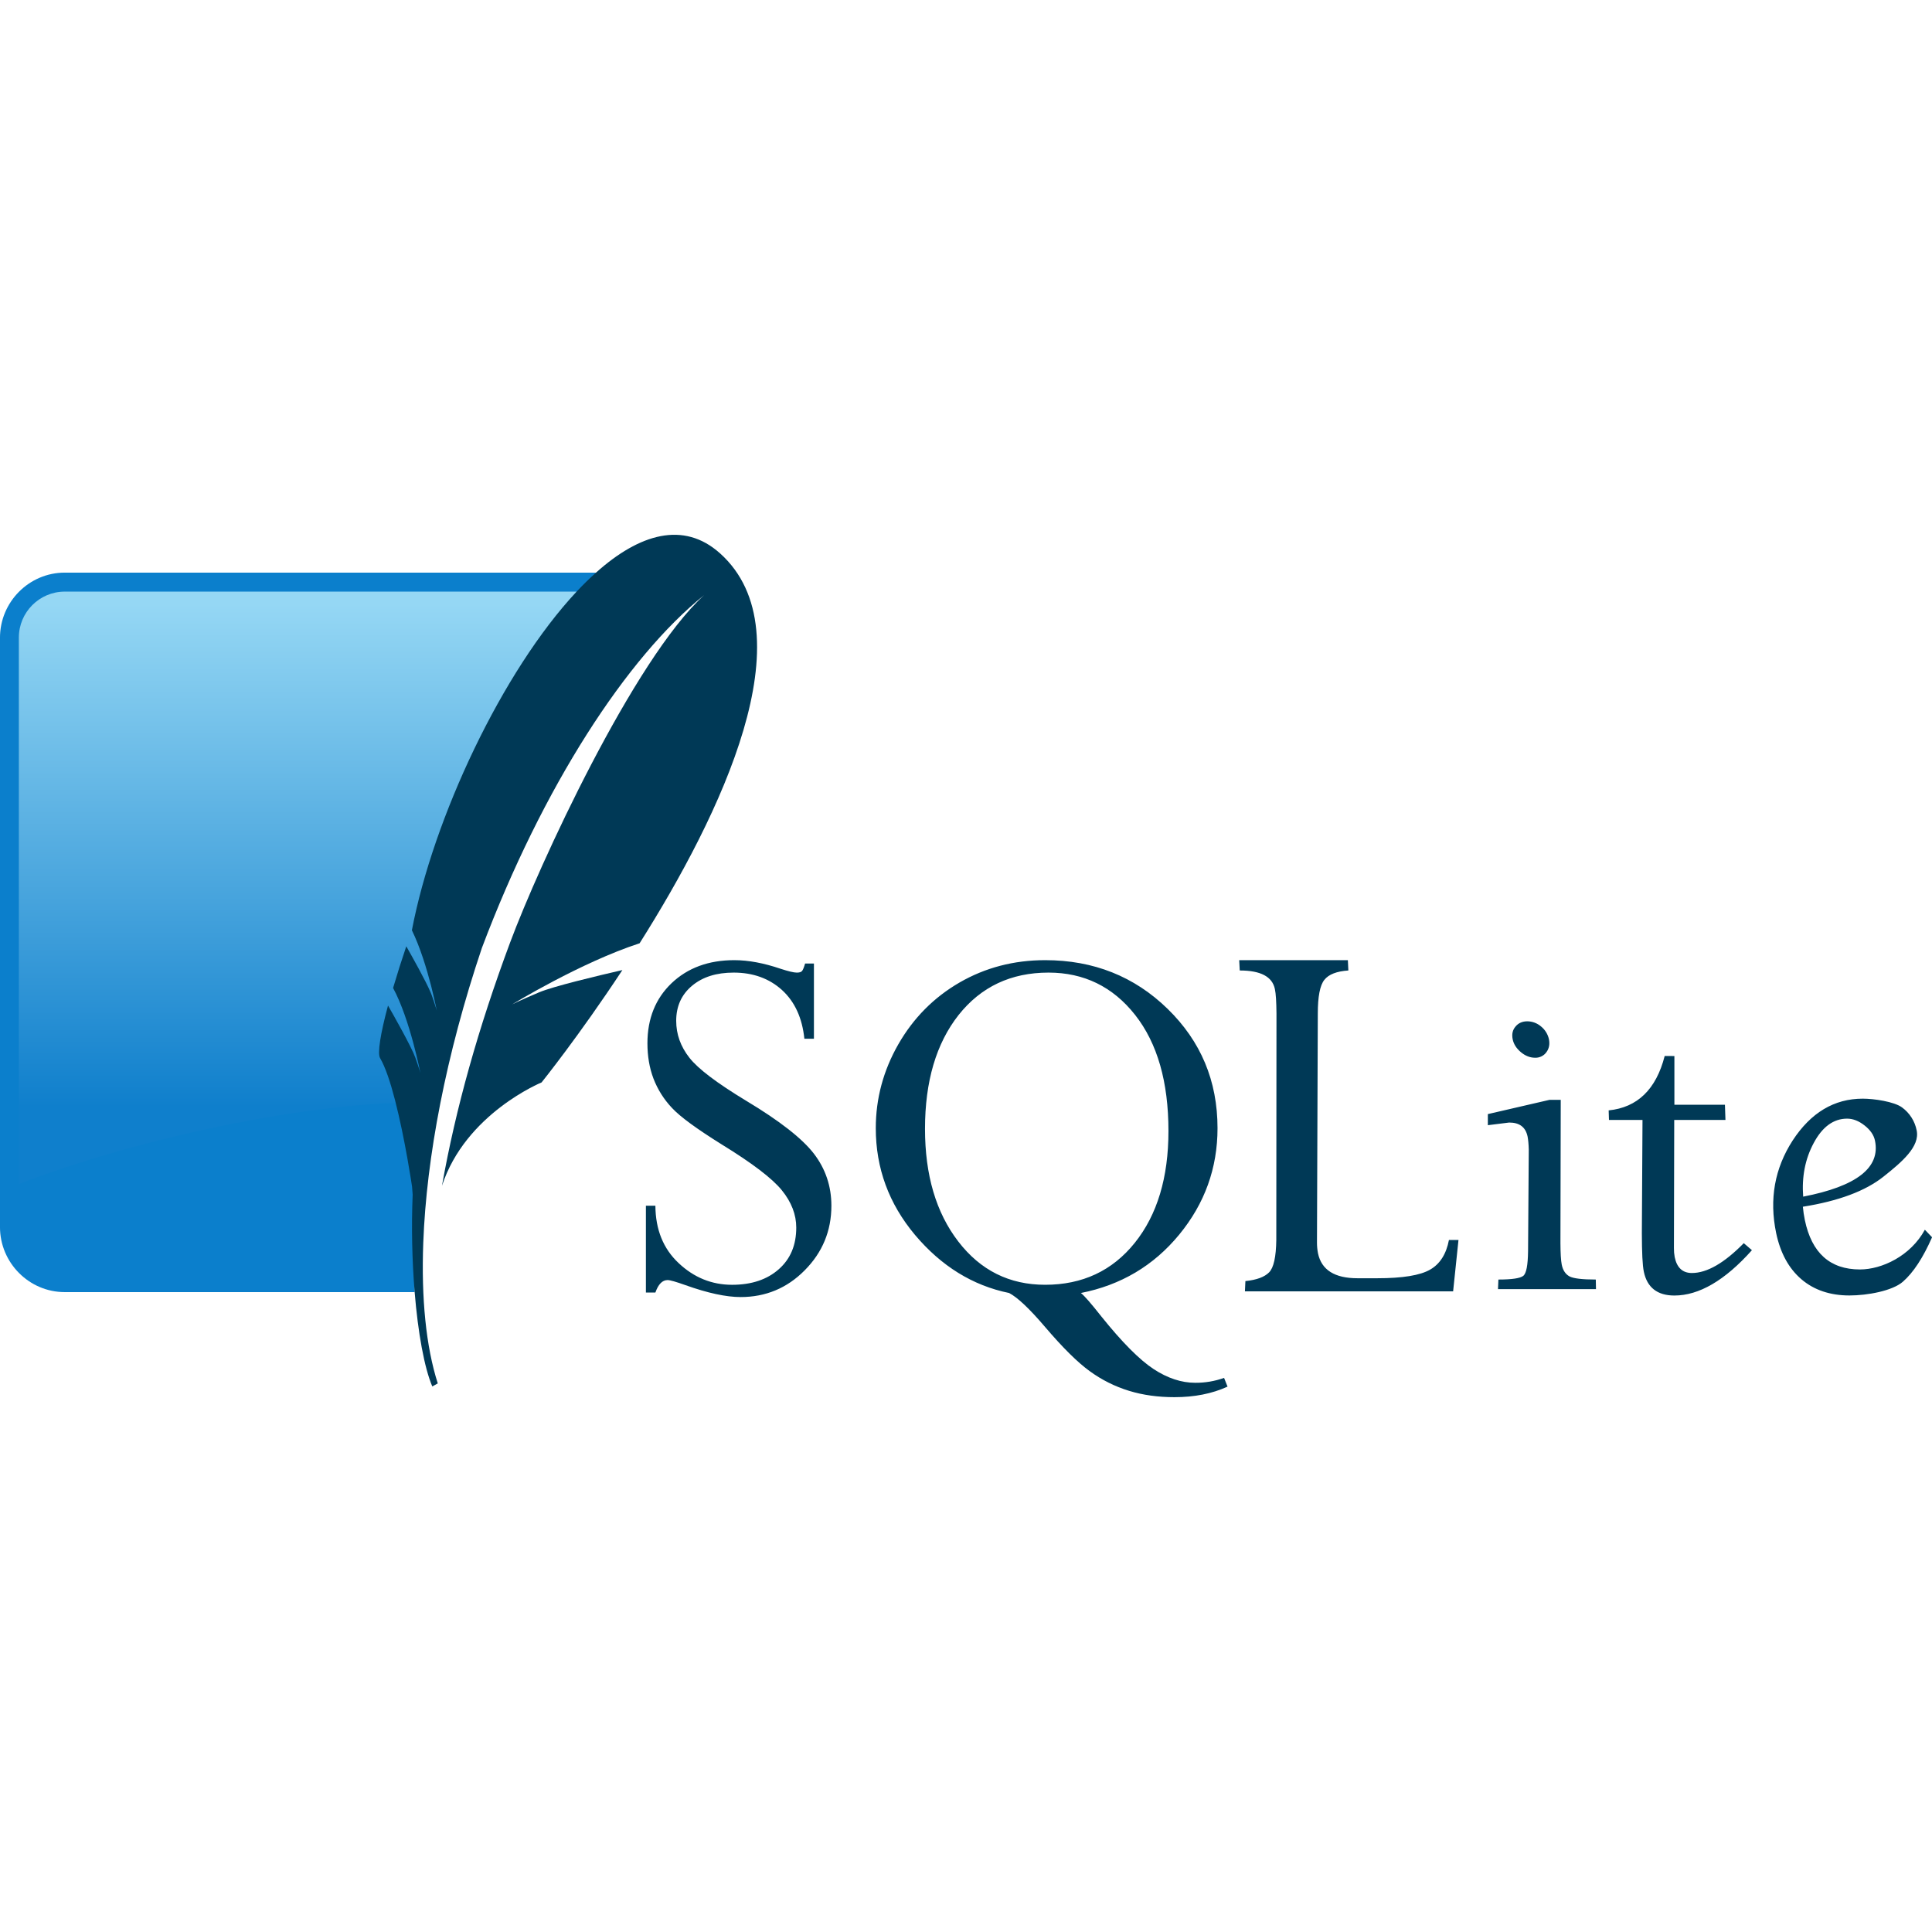
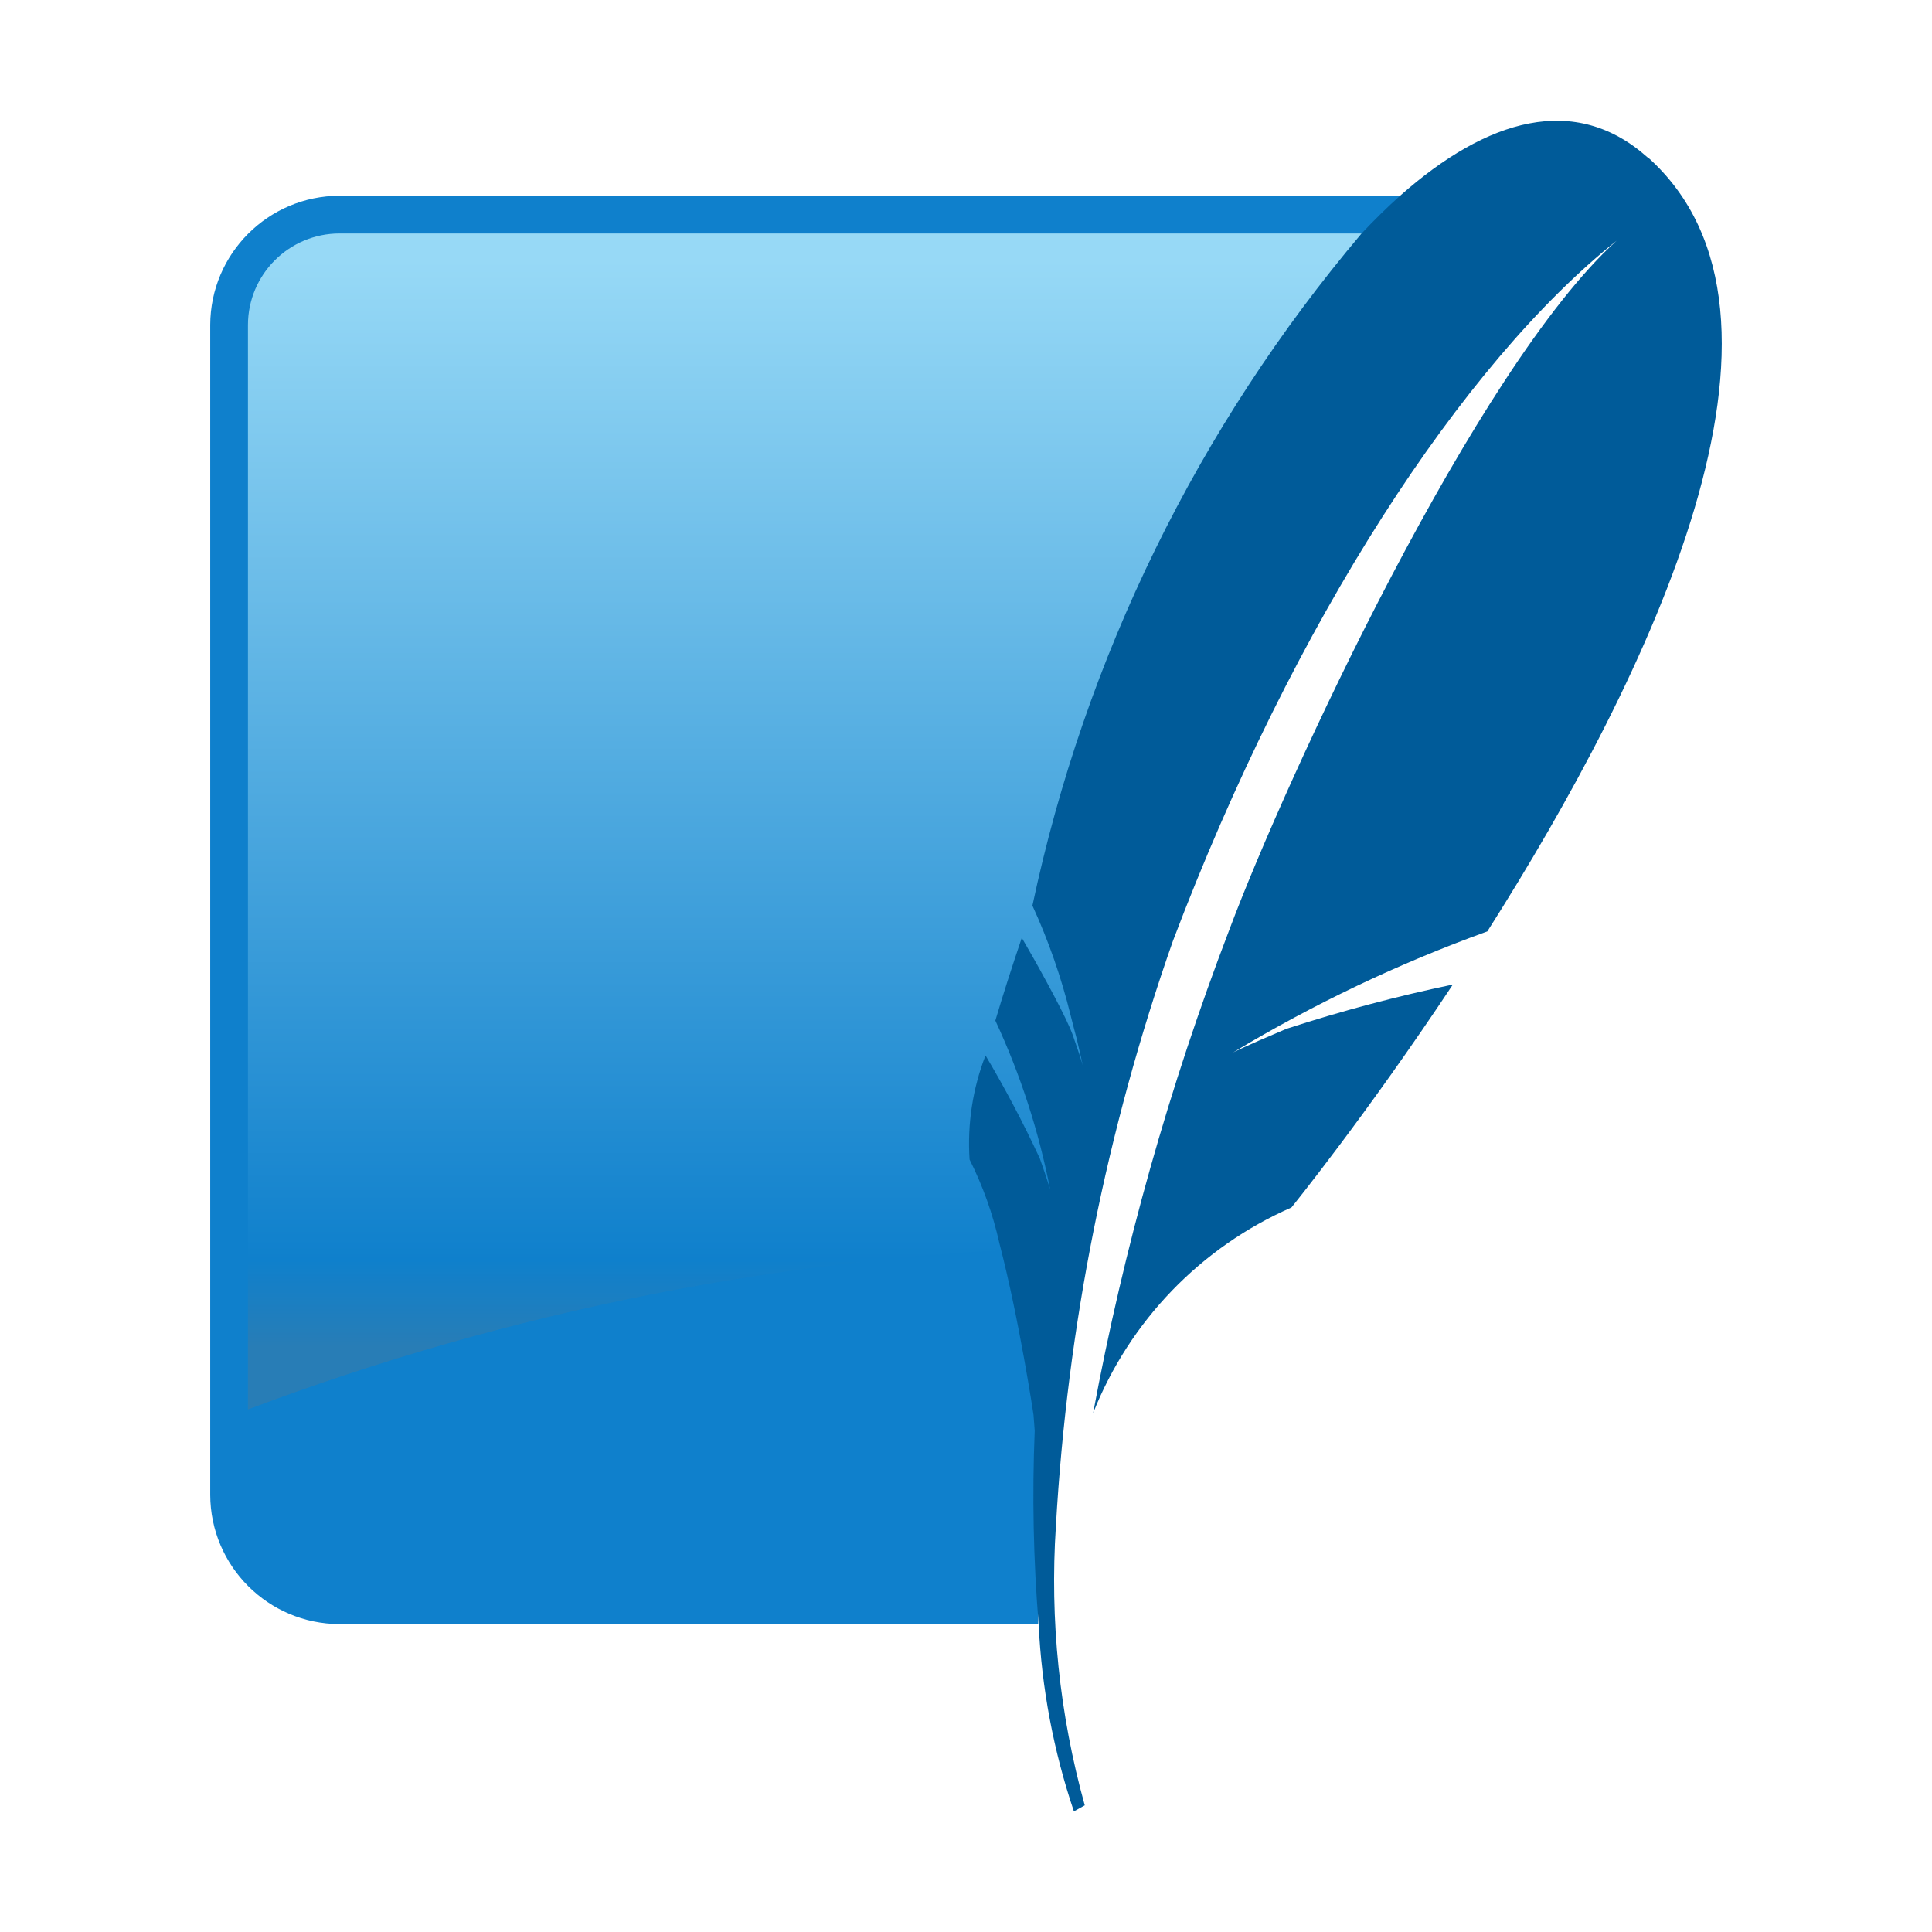
- <svg xmlns="http://www.w3.org/2000/svg" viewBox="0 0 128 128">
+ <svg xmlns="http://www.w3.org/2000/svg" width="800px" height="800px" viewBox="0 0 32 32">
  <defs>
-     <linearGradient id="sqlite-original-wordmark-a" x1="-15.615" x2="-6.741" y1="-9.108" y2="-9.108" gradientTransform="matrix(0 4.0868 -4.0632 0 -14.448 103.81)" gradientUnits="userSpaceOnUse">
-       <stop stop-color="#95d7f4" offset="0" />
-       <stop stop-color="#0f7fcc" offset=".92" />
-       <stop stop-color="#0f7fcc" offset="1" />
+     <linearGradient id="a" x1="-118.318" y1="45.638" x2="-116.751" y2="45.638" gradientTransform="matrix(0, 11.486, 11.486, 0, -510.889, 1363.307)" gradientUnits="userSpaceOnUse">
+       <stop offset="0" stop-color="#97d9f6" />
+       <stop offset="0.92" stop-color="#0f80cc" />
+       <stop offset="1" stop-color="#287db6" />
    </linearGradient>
  </defs>
-   <path d="M48.648 63.613c-1.703 0-3.09.512-4.156 1.527-1.063 1.016-1.598 2.348-1.598 3.98 0 .845.129 1.618.395 2.325a5.894 5.894 0 001.23 1.957c.55.594 1.656 1.395 3.3 2.422 2.024 1.242 3.345 2.25 3.981 3.035s.954 1.61.954 2.469c0 1.148-.375 2.07-1.153 2.758-.773.687-1.808 1.035-3.097 1.035-1.352 0-2.532-.484-3.543-1.438-1.016-.953-1.528-2.214-1.54-3.8h-.628v5.75h.628c.192-.547.461-.825.809-.825.168 0 .559.114 1.172.332 1.488.532 2.707.793 3.668.793 1.652 0 3.07-.586 4.242-1.77 1.176-1.183 1.77-2.612 1.77-4.28 0-1.293-.391-2.446-1.157-3.446-.773-1.004-2.265-2.175-4.5-3.515-1.921-1.164-3.171-2.106-3.75-2.844s-.875-1.55-.875-2.445c0-.973.356-1.746 1.055-2.328.695-.579 1.606-.868 2.754-.868 1.281 0 2.356.387 3.203 1.157.848.777 1.336 1.847 1.48 3.226h.633v-4.984h-.585c-.075.258-.141.418-.2.492-.062.074-.172.11-.347.11-.2 0-.563-.087-1.078-.255-1.106-.375-2.125-.57-3.067-.57zm20.598 0c-2.078 0-3.965.496-5.672 1.48-1.707.989-3.058 2.352-4.058 4.094-.993 1.739-1.493 3.59-1.493 5.559 0 2.644.864 5.004 2.598 7.07 1.742 2.067 3.82 3.356 6.234 3.848.555.289 1.348 1.035 2.383 2.25 1.16 1.36 2.149 2.344 2.961 2.93a8.746 8.746 0 002.61 1.304c.921.282 1.921.418 3.003.418 1.309 0 2.485-.226 3.516-.699l-.23-.578a5.566 5.566 0 01-1.915.324c-.91 0-1.835-.305-2.761-.914s-2.086-1.773-3.461-3.488c-.649-.824-1.098-1.344-1.348-1.547 2.64-.52 4.817-1.805 6.512-3.867s2.539-4.414 2.539-7.051c0-3.133-1.106-5.762-3.305-7.906-2.199-2.145-4.906-3.227-8.113-3.227zm12.855 0l.035.684c1.383 0 2.156.406 2.328 1.23.067.297.098.844.106 1.625l-.012 15c-.016 1.121-.172 1.836-.477 2.145-.304.308-.824.503-1.57.578l-.031.68h13.793l.355-3.403h-.632c-.176.926-.59 1.59-1.25 1.965-.657.379-1.82.57-3.5.57h-1.309c-1.512 0-2.387-.55-2.617-1.656a3.677 3.677 0 01-.067-.715l.055-15.164c0-1.117.14-1.867.434-2.234.289-.367.824-.57 1.59-.621l-.032-.684zm-12.633.824c2.34 0 4.258.93 5.734 2.801 1.48 1.879 2.211 4.445 2.211 7.695 0 3.082-.742 5.551-2.23 7.407-1.489 1.855-3.473 2.78-5.938 2.78-2.367 0-4.285-.952-5.758-2.87-1.472-1.914-2.203-4.399-2.203-7.461 0-3.14.739-5.656 2.223-7.54 1.485-1.874 3.473-2.812 5.961-2.812zm31.723 3.227c-.332 0-.594.117-.781.344-.2.23-.258.507-.192.843.067.332.254.614.547.86.285.238.602.367.938.367a.884.884 0 00.75-.367c.18-.246.234-.528.168-.86a1.497 1.497 0 00-.52-.843 1.415 1.415 0 00-.91-.344zm9.098 2.3c-.567 2.212-1.809 3.41-3.711 3.602l.02.633h2.222l-.043 7.496c.004 1.281.04 2.133.133 2.567.219 1.039.894 1.57 2.023 1.57 1.633 0 3.348-1 5.137-3.004l-.54-.465c-1.292 1.316-2.437 1.977-3.437 1.977-.617 0-.996-.352-1.14-1.055a3.007 3.007 0 01-.051-.602l.02-8.484h3.394l-.035-1.008h-3.348v-3.226zm13.125 2.825c-1.899 0-3.442.93-4.645 2.77-1.191 1.843-1.562 3.886-1.094 6.136.278 1.316.829 2.336 1.672 3.059.84.718 1.91 1.074 3.184 1.074 1.187 0 2.84-.301 3.539-.91.695-.606 1.34-1.594 1.934-2.946l-.477-.5c-.95 1.75-2.86 2.633-4.3 2.633-1.985 0-3.196-1.094-3.65-3.265a7.612 7.612 0 01-.132-.891c2.36-.375 4.145-1.04 5.348-2 1.21-.961 2.418-1.984 2.191-3.059a2.469 2.469 0 00-.973-1.523c-.515-.379-1.851-.578-2.597-.578zm-20.75.078l-4.09.945v.735l1.414-.176c.688 0 1.09.308 1.219.93.039.21.07.5.078.867l-.047 6.73c-.012.926-.113 1.469-.32 1.633-.207.16-.754.242-1.645.242l-.027.637h6.492l-.012-.637c-.898 0-1.484-.07-1.746-.21-.254-.141-.433-.391-.511-.778-.055-.277-.082-.758-.086-1.422l.02-9.496zm19.71 1.246c.395 0 .778.152 1.16.453.384.3.614.64.688 1.004.371 1.785-1.207 3.023-4.757 3.711-.098-1.305.125-2.488.699-3.555.57-1.07 1.312-1.613 2.21-1.613z" fill="#003956" />
-   <path d="M39.492 37.938H4.289c-2.36 0-4.29 1.941-4.29 4.313v39.043c0 2.37 1.93 4.312 4.29 4.312h23.184c-.262-11.602 3.676-34.117 12.02-47.672z" fill="#0b7fcc" />
-   <path d="M38.207 39.195H4.289a3.048 3.048 0 00-3.04 3.055v36.195c7.685-2.965 19.212-5.528 27.185-5.406 1.605-8.43 6.312-24.942 9.773-33.849z" fill="url(#sqlite-original-wordmark-a)" />
-   <path d="M47.699 36.656c-2.41-2.16-5.332-1.293-8.207 1.277-.43.383-.86.805-1.285 1.258-4.926 5.262-9.5 15-10.918 22.441.55 1.125.984 2.566 1.27 3.668a40.633 40.633 0 01.382 1.656s-.047-.172-.226-.699l-.122-.348a1.81 1.81 0 00-.074-.183c-.32-.754-1.21-2.34-1.601-3.031a70.465 70.465 0 00-.875 2.761c1.125 2.078 1.812 5.645 1.812 5.645s-.055-.234-.34-1.035c-.254-.715-1.507-2.926-1.808-3.446-.508 1.891-.707 3.164-.528 3.477.356.602.696 1.637.993 2.79.668 2.585 1.128 5.73 1.128 5.73l.04.53a53.477 53.477 0 00.132 6.462c.22 2.691.64 5.004 1.168 6.246l.364-.2c-.782-2.44-1.098-5.64-.961-9.327.21-5.637 1.5-12.438 3.882-19.52 4.032-10.7 9.614-19.281 14.727-23.38-4.66 4.235-10.965 17.935-12.855 23.013-2.113 5.675-3.609 11.008-4.515 16.12 1.562-4.789 6.598-6.847 6.598-6.847s2.468-3.063 5.355-7.445c-1.727.398-4.57 1.078-5.52 1.476-1.406.594-1.78.797-1.78.797s4.546-2.781 8.44-4.047c5.364-8.492 11.208-20.559 5.325-25.84" fill="#003956" />
+   <path d="M23.192,3.242H5.623A2.147,2.147,0,0,0,3.482,5.383V24.759A2.147,2.147,0,0,0,5.623,26.9H17.195C17.063,21.142,19.03,9.968,23.192,3.242Z" style="fill:#0f80cc" />
+   <path d="M22.554,3.867H5.623A1.518,1.518,0,0,0,4.107,5.383V23.345a42.01,42.01,0,0,1,13.569-2.684A123.555,123.555,0,0,1,22.554,3.867Z" style="fill:url(#a)" />
+   <path d="M27.29,2.608c-1.2-1.073-2.66-.642-4.1.634-.213.19-.426.4-.638.625A25.4,25.4,0,0,0,17.1,15a10.178,10.178,0,0,1,.634,1.822c.036.14.069.272.1.384.062.265.1.437.1.437s-.022-.083-.113-.346l-.059-.17c-.01-.027-.023-.059-.038-.094-.16-.373-.6-1.16-.8-1.5-.167.493-.315.954-.438,1.371a12.131,12.131,0,0,1,.908,2.8s-.03-.115-.171-.515a19.037,19.037,0,0,0-.9-1.708,4.037,4.037,0,0,0-.264,1.724,6.009,6.009,0,0,1,.493,1.383c.334,1.283.566,2.846.566,2.846s.008.1.02.263a26.145,26.145,0,0,0,.065,3.205,11.362,11.362,0,0,0,.584,3.1l.18-.1a13.859,13.859,0,0,1-.478-4.628,35.269,35.269,0,0,1,1.938-9.688c2.01-5.308,4.8-9.568,7.35-11.6-2.326,2.1-5.474,8.9-6.417,11.418a45.656,45.656,0,0,0-2.254,8A6.211,6.211,0,0,1,21.39,20s1.233-1.521,2.674-3.693a26.206,26.206,0,0,0-2.755.733c-.7.294-.889.394-.889.394a23.939,23.939,0,0,1,4.215-2.007c2.676-4.215,5.592-10.2,2.656-12.824" style="fill:#005b99" />
</svg>
